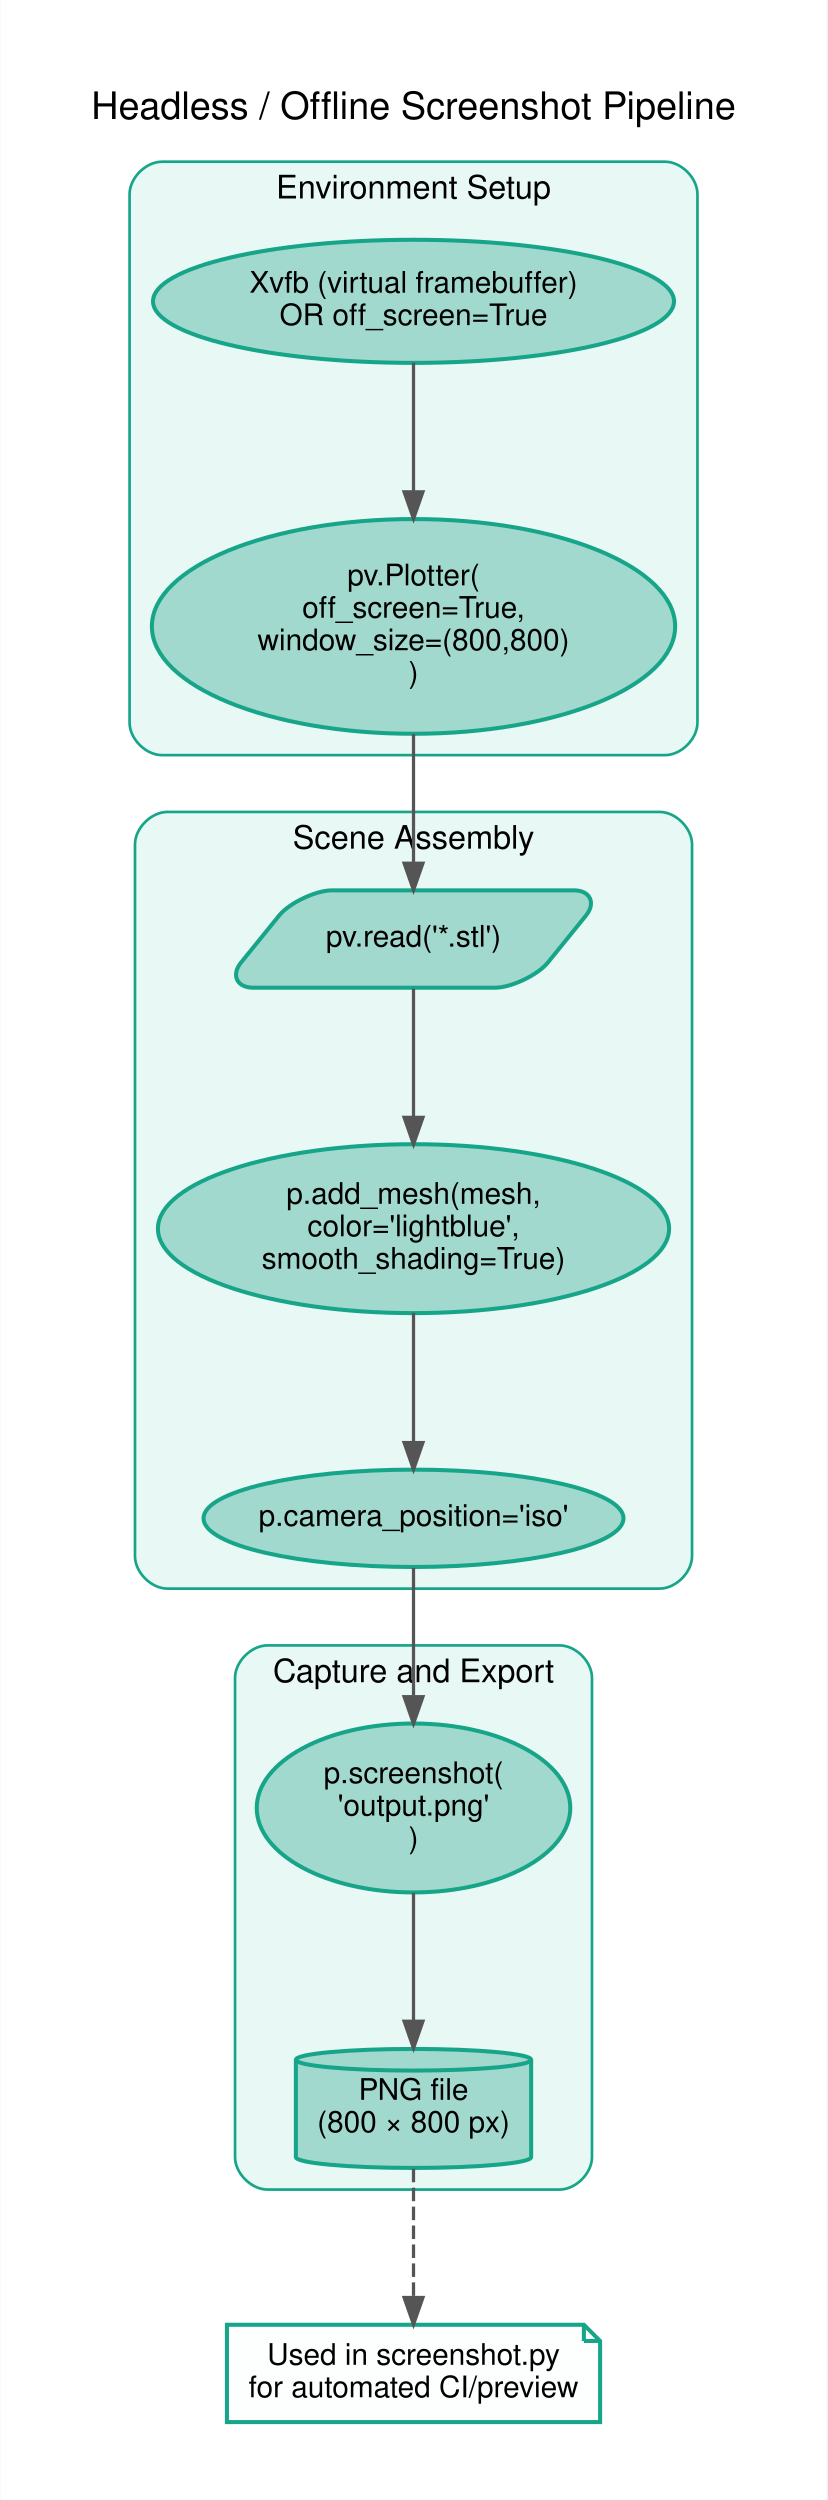
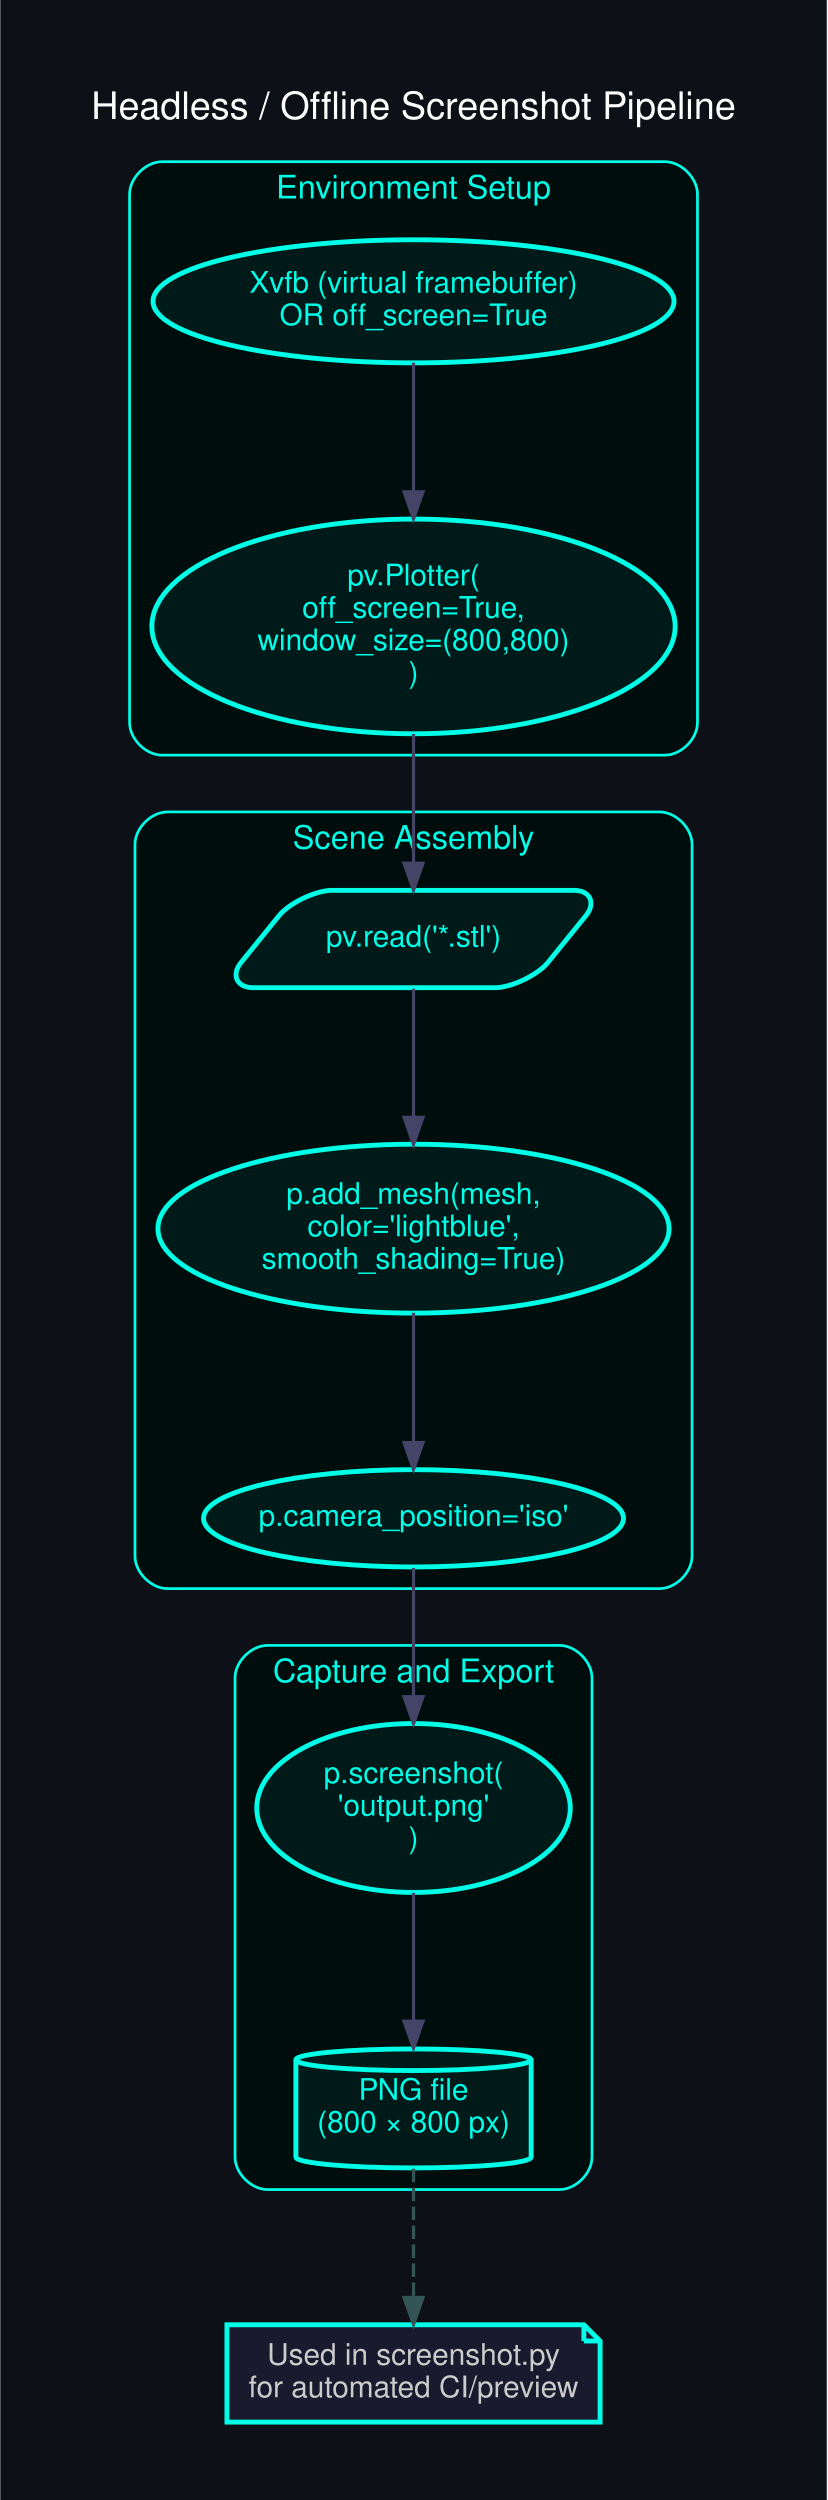
<svg xmlns="http://www.w3.org/2000/svg" width="306pt" height="925pt" viewBox="0.00 0.00 305.60 924.50">
  <g id="graph0" class="graph" transform="scale(1 1) rotate(0) translate(28.8 895.7)">
-     <polygon fill="#ffffff" stroke="transparent" points="-28.8,28.8 -28.8,-895.7 276.8,-895.7 276.8,28.8 -28.8,28.8" />
-     <text text-anchor="middle" x="124" y="-851.7" font-family="Helvetica,Arial,sans-serif" font-size="14.00">Headless / Offline Screenshot Pipeline</text>
+     <polygon fill="#0d1117" stroke="transparent" points="-28.8,28.8 -28.8,-895.7 276.8,-895.7 276.8,28.8 -28.8,28.8" />
+     <text text-anchor="middle" x="124" y="-851.7" font-family="Helvetica,Arial,sans-serif" font-size="14.00" fill="white">Headless / Offline Screenshot Pipeline</text>
    <g id="clust1" class="cluster">
-       <path fill="#e8f8f5" stroke="#17a589" d="M31,-616.45C31,-616.45 217,-616.45 217,-616.45 223,-616.45 229,-622.45 229,-628.45 229,-628.45 229,-823.9 229,-823.9 229,-829.9 223,-835.9 217,-835.9 217,-835.9 31,-835.9 31,-835.9 25,-835.9 19,-829.9 19,-823.9 19,-823.9 19,-628.45 19,-628.45 19,-622.45 25,-616.45 31,-616.45" />
-       <text text-anchor="middle" x="124" y="-822.3" font-family="Helvetica,Arial,sans-serif" font-size="12.00">Environment Setup</text>
+       <path fill="#000d0d" stroke="#00ffe7" d="M31,-616.45C31,-616.45 217,-616.45 217,-616.45 223,-616.45 229,-622.45 229,-628.45 229,-628.45 229,-823.9 229,-823.9 229,-829.9 223,-835.9 217,-835.9 217,-835.9 31,-835.9 31,-835.9 25,-835.9 19,-829.9 19,-823.9 19,-823.9 19,-628.45 19,-628.45 19,-622.45 25,-616.45 31,-616.45" />
+       <text text-anchor="middle" x="124" y="-822.3" font-family="Helvetica,Arial,sans-serif" font-size="12.00" fill="#00ffe7">Environment Setup</text>
    </g>
    <g id="clust2" class="cluster">
-       <path fill="#e8f8f5" stroke="#17a589" d="M33,-308.23C33,-308.23 215,-308.23 215,-308.23 221,-308.23 227,-314.23 227,-320.23 227,-320.23 227,-583.45 227,-583.45 227,-589.45 221,-595.45 215,-595.45 215,-595.45 33,-595.45 33,-595.45 27,-595.45 21,-589.45 21,-583.45 21,-583.45 21,-320.23 21,-320.23 21,-314.23 27,-308.23 33,-308.23" />
-       <text text-anchor="middle" x="124" y="-581.85" font-family="Helvetica,Arial,sans-serif" font-size="12.00">Scene Assembly</text>
+       <path fill="#000d0d" stroke="#00ffe7" d="M33,-308.23C33,-308.23 215,-308.23 215,-308.23 221,-308.23 227,-314.23 227,-320.23 227,-320.23 227,-583.45 227,-583.45 227,-589.45 221,-595.45 215,-595.45 215,-595.45 33,-595.45 33,-595.45 27,-595.45 21,-589.45 21,-583.45 21,-583.45 21,-320.23 21,-320.23 21,-314.23 27,-308.23 33,-308.23" />
+       <text text-anchor="middle" x="124" y="-581.85" font-family="Helvetica,Arial,sans-serif" font-size="12.00" fill="#00ffe7">Scene Assembly</text>
    </g>
    <g id="clust3" class="cluster">
-       <path fill="#e8f8f5" stroke="#17a589" d="M70,-86C70,-86 178,-86 178,-86 184,-86 190,-92 190,-98 190,-98 190,-275.23 190,-275.23 190,-281.23 184,-287.23 178,-287.23 178,-287.23 70,-287.23 70,-287.23 64,-287.23 58,-281.23 58,-275.23 58,-275.23 58,-98 58,-98 58,-92 64,-86 70,-86" />
-       <text text-anchor="middle" x="124" y="-273.63" font-family="Helvetica,Arial,sans-serif" font-size="12.00">Capture and Export</text>
+       <path fill="#000d0d" stroke="#00ffe7" d="M70,-86C70,-86 178,-86 178,-86 184,-86 190,-92 190,-98 190,-98 190,-275.23 190,-275.23 190,-281.23 184,-287.23 178,-287.23 178,-287.23 70,-287.23 70,-287.23 64,-287.23 58,-281.23 58,-275.23 58,-275.23 58,-98 58,-98 58,-92 64,-86 70,-86" />
+       <text text-anchor="middle" x="124" y="-273.63" font-family="Helvetica,Arial,sans-serif" font-size="12.00" fill="#00ffe7">Capture and Export</text>
    </g>
    <g id="node1" class="node">
-       <ellipse fill="#a2d9ce" stroke="#17a589" stroke-width="1.5" cx="124" cy="-784.27" rx="96.33" ry="22.76" />
-       <text text-anchor="middle" x="124" y="-787.47" font-family="Helvetica,Arial,sans-serif" font-size="11.00">Xvfb (virtual framebuffer)</text>
-       <text text-anchor="middle" x="124" y="-775.47" font-family="Helvetica,Arial,sans-serif" font-size="11.00">OR off_screen=True</text>
+       <ellipse fill="#001a1a" stroke="#00ffe7" stroke-width="1.8" cx="124" cy="-784.27" rx="96.33" ry="22.76" />
+       <text text-anchor="middle" x="124" y="-787.47" font-family="Helvetica,Arial,sans-serif" font-size="11.00" fill="#00ffe7">Xvfb (virtual framebuffer)</text>
+       <text text-anchor="middle" x="124" y="-775.47" font-family="Helvetica,Arial,sans-serif" font-size="11.00" fill="#00ffe7">OR off_screen=True</text>
    </g>
    <g id="node2" class="node">
-       <ellipse fill="#a2d9ce" stroke="#17a589" stroke-width="1.5" cx="124" cy="-664.05" rx="96.75" ry="39.7" />
-       <text text-anchor="middle" x="124" y="-679.25" font-family="Helvetica,Arial,sans-serif" font-size="11.00">pv.Plotter(</text>
-       <text text-anchor="middle" x="124" y="-667.25" font-family="Helvetica,Arial,sans-serif" font-size="11.00">  off_screen=True,</text>
-       <text text-anchor="middle" x="124" y="-655.25" font-family="Helvetica,Arial,sans-serif" font-size="11.00">  window_size=(800,800)</text>
-       <text text-anchor="middle" x="124" y="-643.25" font-family="Helvetica,Arial,sans-serif" font-size="11.00">)</text>
+       <ellipse fill="#001a1a" stroke="#00ffe7" stroke-width="1.8" cx="124" cy="-664.05" rx="96.75" ry="39.7" />
+       <text text-anchor="middle" x="124" y="-679.25" font-family="Helvetica,Arial,sans-serif" font-size="11.00" fill="#00ffe7">pv.Plotter(</text>
+       <text text-anchor="middle" x="124" y="-667.25" font-family="Helvetica,Arial,sans-serif" font-size="11.00" fill="#00ffe7">  off_screen=True,</text>
+       <text text-anchor="middle" x="124" y="-655.25" font-family="Helvetica,Arial,sans-serif" font-size="11.00" fill="#00ffe7">  window_size=(800,800)</text>
+       <text text-anchor="middle" x="124" y="-643.25" font-family="Helvetica,Arial,sans-serif" font-size="11.00" fill="#00ffe7">)</text>
    </g>
    <g id="edge1" class="edge">
-       <path fill="none" stroke="#555555" stroke-width="1.2" d="M124,-761.59C124,-748.23 124,-730.54 124,-713.95" />
-       <polygon fill="#555555" stroke="#555555" stroke-width="1.2" points="127.5,-713.82 124,-703.82 120.5,-713.82 127.5,-713.82" />
+       <path fill="none" stroke="#444466" stroke-width="1.2" d="M124,-761.59C124,-748.23 124,-730.54 124,-713.95" />
+       <polygon fill="#444466" stroke="#444466" stroke-width="1.2" points="127.5,-713.82 124,-703.82 120.5,-713.82 127.5,-713.82" />
    </g>
    <g id="node3" class="node">
-       <path fill="#a2d9ce" stroke="#17a589" stroke-width="1.5" d="M183.33,-566.45C183.33,-566.45 93.86,-566.45 93.86,-566.45 87.86,-566.45 78.08,-561.79 74.3,-557.13 74.3,-557.13 60.23,-539.77 60.23,-539.77 56.45,-535.11 58.67,-530.45 64.67,-530.45 64.67,-530.45 154.14,-530.45 154.14,-530.45 160.14,-530.45 169.92,-535.11 173.7,-539.77 173.7,-539.77 187.77,-557.13 187.77,-557.13 191.55,-561.79 189.33,-566.45 183.33,-566.45" />
-       <text text-anchor="middle" x="124" y="-545.65" font-family="Helvetica,Arial,sans-serif" font-size="11.00">pv.read('*.stl')</text>
+       <path fill="#001a1a" stroke="#00ffe7" stroke-width="1.8" d="M183.33,-566.45C183.33,-566.45 93.86,-566.45 93.86,-566.45 87.86,-566.45 78.08,-561.79 74.3,-557.13 74.3,-557.13 60.23,-539.77 60.23,-539.77 56.45,-535.11 58.67,-530.45 64.67,-530.45 64.67,-530.45 154.14,-530.45 154.14,-530.45 160.14,-530.45 169.92,-535.11 173.7,-539.77 173.7,-539.77 187.77,-557.13 187.77,-557.13 191.55,-561.79 189.33,-566.45 183.33,-566.45" />
+       <text text-anchor="middle" x="124" y="-545.65" font-family="Helvetica,Arial,sans-serif" font-size="11.00" fill="#00ffe7">pv.read('*.stl')</text>
    </g>
    <g id="edge5" class="edge">
-       <path fill="none" stroke="#555555" stroke-width="1.2" d="M124,-624.27C124,-608.6 124,-590.88 124,-576.63" />
-       <polygon fill="#555555" stroke="#555555" stroke-width="1.2" points="127.5,-576.49 124,-566.49 120.5,-576.49 127.5,-576.49" />
+       <path fill="none" stroke="#444466" stroke-width="1.2" d="M124,-624.27C124,-608.6 124,-590.88 124,-576.63" />
+       <polygon fill="#444466" stroke="#444466" stroke-width="1.2" points="127.5,-576.49 124,-566.49 120.5,-576.49 127.5,-576.49" />
    </g>
    <g id="node4" class="node">
-       <ellipse fill="#a2d9ce" stroke="#17a589" stroke-width="1.5" cx="124" cy="-441.34" rx="94.51" ry="31.23" />
-       <text text-anchor="middle" x="124" y="-450.54" font-family="Helvetica,Arial,sans-serif" font-size="11.00">p.add_mesh(mesh,</text>
-       <text text-anchor="middle" x="124" y="-438.54" font-family="Helvetica,Arial,sans-serif" font-size="11.00">  color='lightblue',</text>
-       <text text-anchor="middle" x="124" y="-426.54" font-family="Helvetica,Arial,sans-serif" font-size="11.00">  smooth_shading=True)</text>
+       <ellipse fill="#001a1a" stroke="#00ffe7" stroke-width="1.8" cx="124" cy="-441.34" rx="94.51" ry="31.23" />
+       <text text-anchor="middle" x="124" y="-450.54" font-family="Helvetica,Arial,sans-serif" font-size="11.00" fill="#00ffe7">p.add_mesh(mesh,</text>
+       <text text-anchor="middle" x="124" y="-438.54" font-family="Helvetica,Arial,sans-serif" font-size="11.00" fill="#00ffe7">  color='lightblue',</text>
+       <text text-anchor="middle" x="124" y="-426.54" font-family="Helvetica,Arial,sans-serif" font-size="11.00" fill="#00ffe7">  smooth_shading=True)</text>
    </g>
    <g id="edge2" class="edge">
-       <path fill="none" stroke="#555555" stroke-width="1.2" d="M124,-530.09C124,-517.27 124,-499.28 124,-482.93" />
-       <polygon fill="#555555" stroke="#555555" stroke-width="1.2" points="127.5,-482.49 124,-472.49 120.5,-482.49 127.5,-482.49" />
+       <path fill="none" stroke="#444466" stroke-width="1.2" d="M124,-530.09C124,-517.27 124,-499.28 124,-482.93" />
+       <polygon fill="#444466" stroke="#444466" stroke-width="1.2" points="127.5,-482.49 124,-472.49 120.5,-482.49 127.5,-482.49" />
    </g>
    <g id="node5" class="node">
-       <ellipse fill="#a2d9ce" stroke="#17a589" stroke-width="1.5" cx="124" cy="-334.23" rx="77.65" ry="18" />
-       <text text-anchor="middle" x="124" y="-331.43" font-family="Helvetica,Arial,sans-serif" font-size="11.00">p.camera_position='iso'</text>
+       <ellipse fill="#001a1a" stroke="#00ffe7" stroke-width="1.8" cx="124" cy="-334.23" rx="77.65" ry="18" />
+       <text text-anchor="middle" x="124" y="-331.43" font-family="Helvetica,Arial,sans-serif" font-size="11.00" fill="#00ffe7">p.camera_position='iso'</text>
    </g>
    <g id="edge3" class="edge">
-       <path fill="none" stroke="#555555" stroke-width="1.2" d="M124,-410.22C124,-395.23 124,-377.25 124,-362.65" />
-       <polygon fill="#555555" stroke="#555555" stroke-width="1.2" points="127.5,-362.25 124,-352.25 120.5,-362.25 127.5,-362.25" />
+       <path fill="none" stroke="#444466" stroke-width="1.2" d="M124,-410.22C124,-395.23 124,-377.25 124,-362.65" />
+       <polygon fill="#444466" stroke="#444466" stroke-width="1.2" points="127.5,-362.25 124,-352.25 120.5,-362.25 127.5,-362.25" />
    </g>
    <g id="node6" class="node">
-       <ellipse fill="#a2d9ce" stroke="#17a589" stroke-width="1.5" cx="124" cy="-227.11" rx="57.97" ry="31.23" />
-       <text text-anchor="middle" x="124" y="-236.31" font-family="Helvetica,Arial,sans-serif" font-size="11.00">p.screenshot(</text>
-       <text text-anchor="middle" x="124" y="-224.31" font-family="Helvetica,Arial,sans-serif" font-size="11.00">  'output.png'</text>
-       <text text-anchor="middle" x="124" y="-212.31" font-family="Helvetica,Arial,sans-serif" font-size="11.00">)</text>
+       <ellipse fill="#001a1a" stroke="#00ffe7" stroke-width="1.8" cx="124" cy="-227.11" rx="57.97" ry="31.23" />
+       <text text-anchor="middle" x="124" y="-236.31" font-family="Helvetica,Arial,sans-serif" font-size="11.00" fill="#00ffe7">p.screenshot(</text>
+       <text text-anchor="middle" x="124" y="-224.31" font-family="Helvetica,Arial,sans-serif" font-size="11.00" fill="#00ffe7">  'output.png'</text>
+       <text text-anchor="middle" x="124" y="-212.31" font-family="Helvetica,Arial,sans-serif" font-size="11.00" fill="#00ffe7">)</text>
    </g>
    <g id="edge6" class="edge">
-       <path fill="none" stroke="#555555" stroke-width="1.2" d="M124,-315.87C124,-303.05 124,-285.06 124,-268.7" />
-       <polygon fill="#555555" stroke="#555555" stroke-width="1.2" points="127.5,-268.26 124,-258.26 120.5,-268.26 127.5,-268.26" />
+       <path fill="none" stroke="#444466" stroke-width="1.2" d="M124,-315.87C124,-303.05 124,-285.06 124,-268.7" />
+       <polygon fill="#444466" stroke="#444466" stroke-width="1.2" points="127.5,-268.26 124,-258.26 120.5,-268.26 127.5,-268.26" />
    </g>
    <g id="node7" class="node">
-       <path fill="#a2d9ce" stroke="#17a589" stroke-width="1.5" d="M167.5,-134C167.5,-136.21 148,-138 124,-138 100,-138 80.5,-136.21 80.5,-134 80.5,-134 80.5,-98 80.5,-98 80.5,-95.79 100,-94 124,-94 148,-94 167.5,-95.79 167.5,-98 167.5,-98 167.5,-134 167.5,-134" />
-       <path fill="none" stroke="#17a589" stroke-width="1.5" d="M167.5,-134C167.5,-131.79 148,-130 124,-130 100,-130 80.5,-131.79 80.5,-134" />
-       <text text-anchor="middle" x="124" y="-119.2" font-family="Helvetica,Arial,sans-serif" font-size="11.00">PNG file</text>
-       <text text-anchor="middle" x="124" y="-107.2" font-family="Helvetica,Arial,sans-serif" font-size="11.00">(800 × 800 px)</text>
+       <path fill="#001a1a" stroke="#00ffe7" stroke-width="1.8" d="M167.5,-134C167.5,-136.21 148,-138 124,-138 100,-138 80.5,-136.21 80.5,-134 80.5,-134 80.5,-98 80.5,-98 80.5,-95.79 100,-94 124,-94 148,-94 167.5,-95.79 167.5,-98 167.5,-98 167.5,-134 167.5,-134" />
+       <path fill="none" stroke="#00ffe7" stroke-width="1.8" d="M167.5,-134C167.5,-131.79 148,-130 124,-130 100,-130 80.5,-131.79 80.5,-134" />
+       <text text-anchor="middle" x="124" y="-119.2" font-family="Helvetica,Arial,sans-serif" font-size="11.00" fill="#00ffe7">PNG file</text>
+       <text text-anchor="middle" x="124" y="-107.2" font-family="Helvetica,Arial,sans-serif" font-size="11.00" fill="#00ffe7">(800 × 800 px)</text>
    </g>
    <g id="edge4" class="edge">
-       <path fill="none" stroke="#555555" stroke-width="1.2" d="M124,-195.72C124,-181 124,-163.35 124,-148.49" />
-       <polygon fill="#555555" stroke="#555555" stroke-width="1.2" points="127.5,-148.25 124,-138.25 120.5,-148.25 127.5,-148.25" />
+       <path fill="none" stroke="#444466" stroke-width="1.2" d="M124,-195.72C124,-181 124,-163.35 124,-148.49" />
+       <polygon fill="#444466" stroke="#444466" stroke-width="1.2" points="127.5,-148.25 124,-138.25 120.5,-148.25 127.5,-148.25" />
    </g>
    <g id="node8" class="node">
-       <polygon fill="#fdfefe" stroke="#17a589" stroke-width="1.5" points="187,-36 55,-36 55,0 193,0 193,-30 187,-36" />
-       <polyline fill="none" stroke="#17a589" stroke-width="1.5" points="187,-36 187,-30 " />
-       <polyline fill="none" stroke="#17a589" stroke-width="1.5" points="193,-30 187,-30 " />
-       <text text-anchor="middle" x="124" y="-21.2" font-family="Helvetica,Arial,sans-serif" font-size="11.00">Used in screenshot.py</text>
-       <text text-anchor="middle" x="124" y="-9.2" font-family="Helvetica,Arial,sans-serif" font-size="11.00">for automated CI/preview</text>
+       <polygon fill="#1a1a2e" stroke="#00ffe7" stroke-width="1.8" points="187,-36 55,-36 55,0 193,0 193,-30 187,-36" />
+       <polyline fill="none" stroke="#00ffe7" stroke-width="1.8" points="187,-36 187,-30 " />
+       <polyline fill="none" stroke="#00ffe7" stroke-width="1.8" points="193,-30 187,-30 " />
+       <text text-anchor="middle" x="124" y="-21.2" font-family="Helvetica,Arial,sans-serif" font-size="11.00" fill="#cccccc">Used in screenshot.py</text>
+       <text text-anchor="middle" x="124" y="-9.2" font-family="Helvetica,Arial,sans-serif" font-size="11.00" fill="#cccccc">for automated CI/preview</text>
    </g>
    <g id="edge7" class="edge">
-       <path fill="none" stroke="#555555" stroke-width="1.2" stroke-dasharray="5,2" d="M124,-93.69C124,-79.74 124,-61.36 124,-46.33" />
-       <polygon fill="#555555" stroke="#555555" stroke-width="1.2" points="127.5,-46.09 124,-36.09 120.5,-46.09 127.5,-46.09" />
+       <path fill="none" stroke="#335555" stroke-width="1.2" stroke-dasharray="5,2" d="M124,-93.69C124,-79.74 124,-61.36 124,-46.33" />
+       <polygon fill="#335555" stroke="#335555" stroke-width="1.2" points="127.5,-46.09 124,-36.09 120.5,-46.09 127.5,-46.09" />
    </g>
  </g>
</svg>
